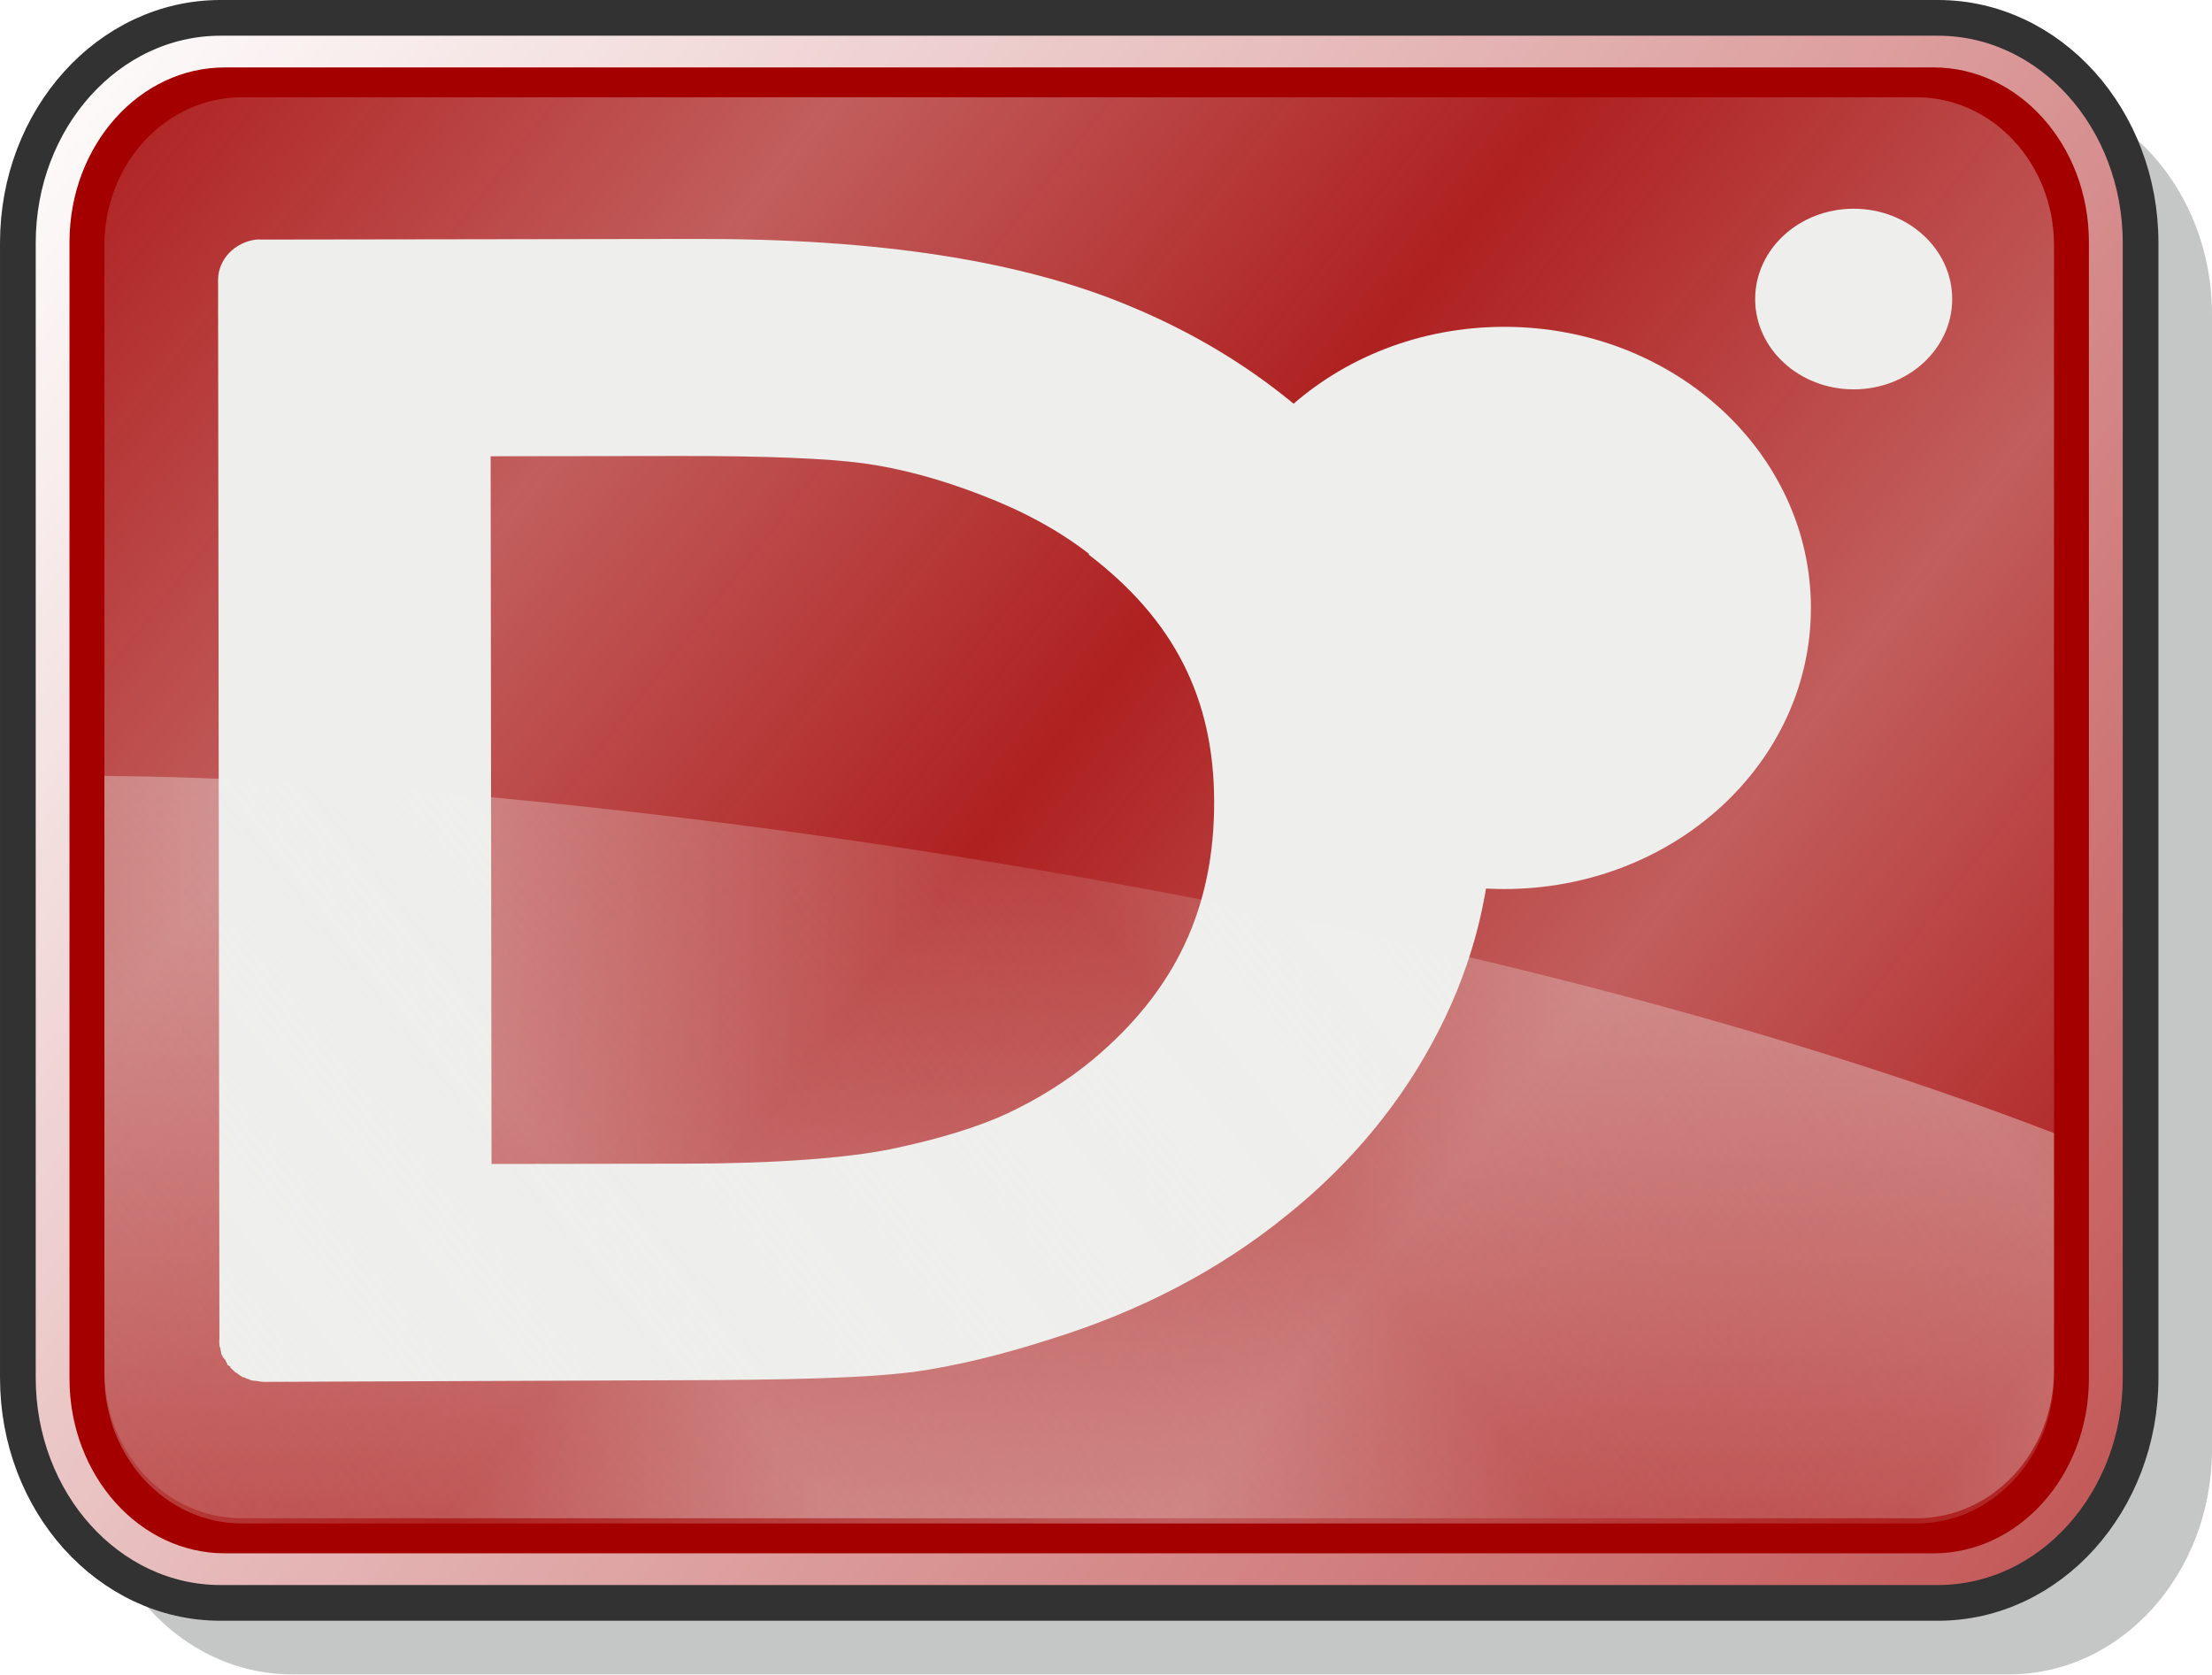
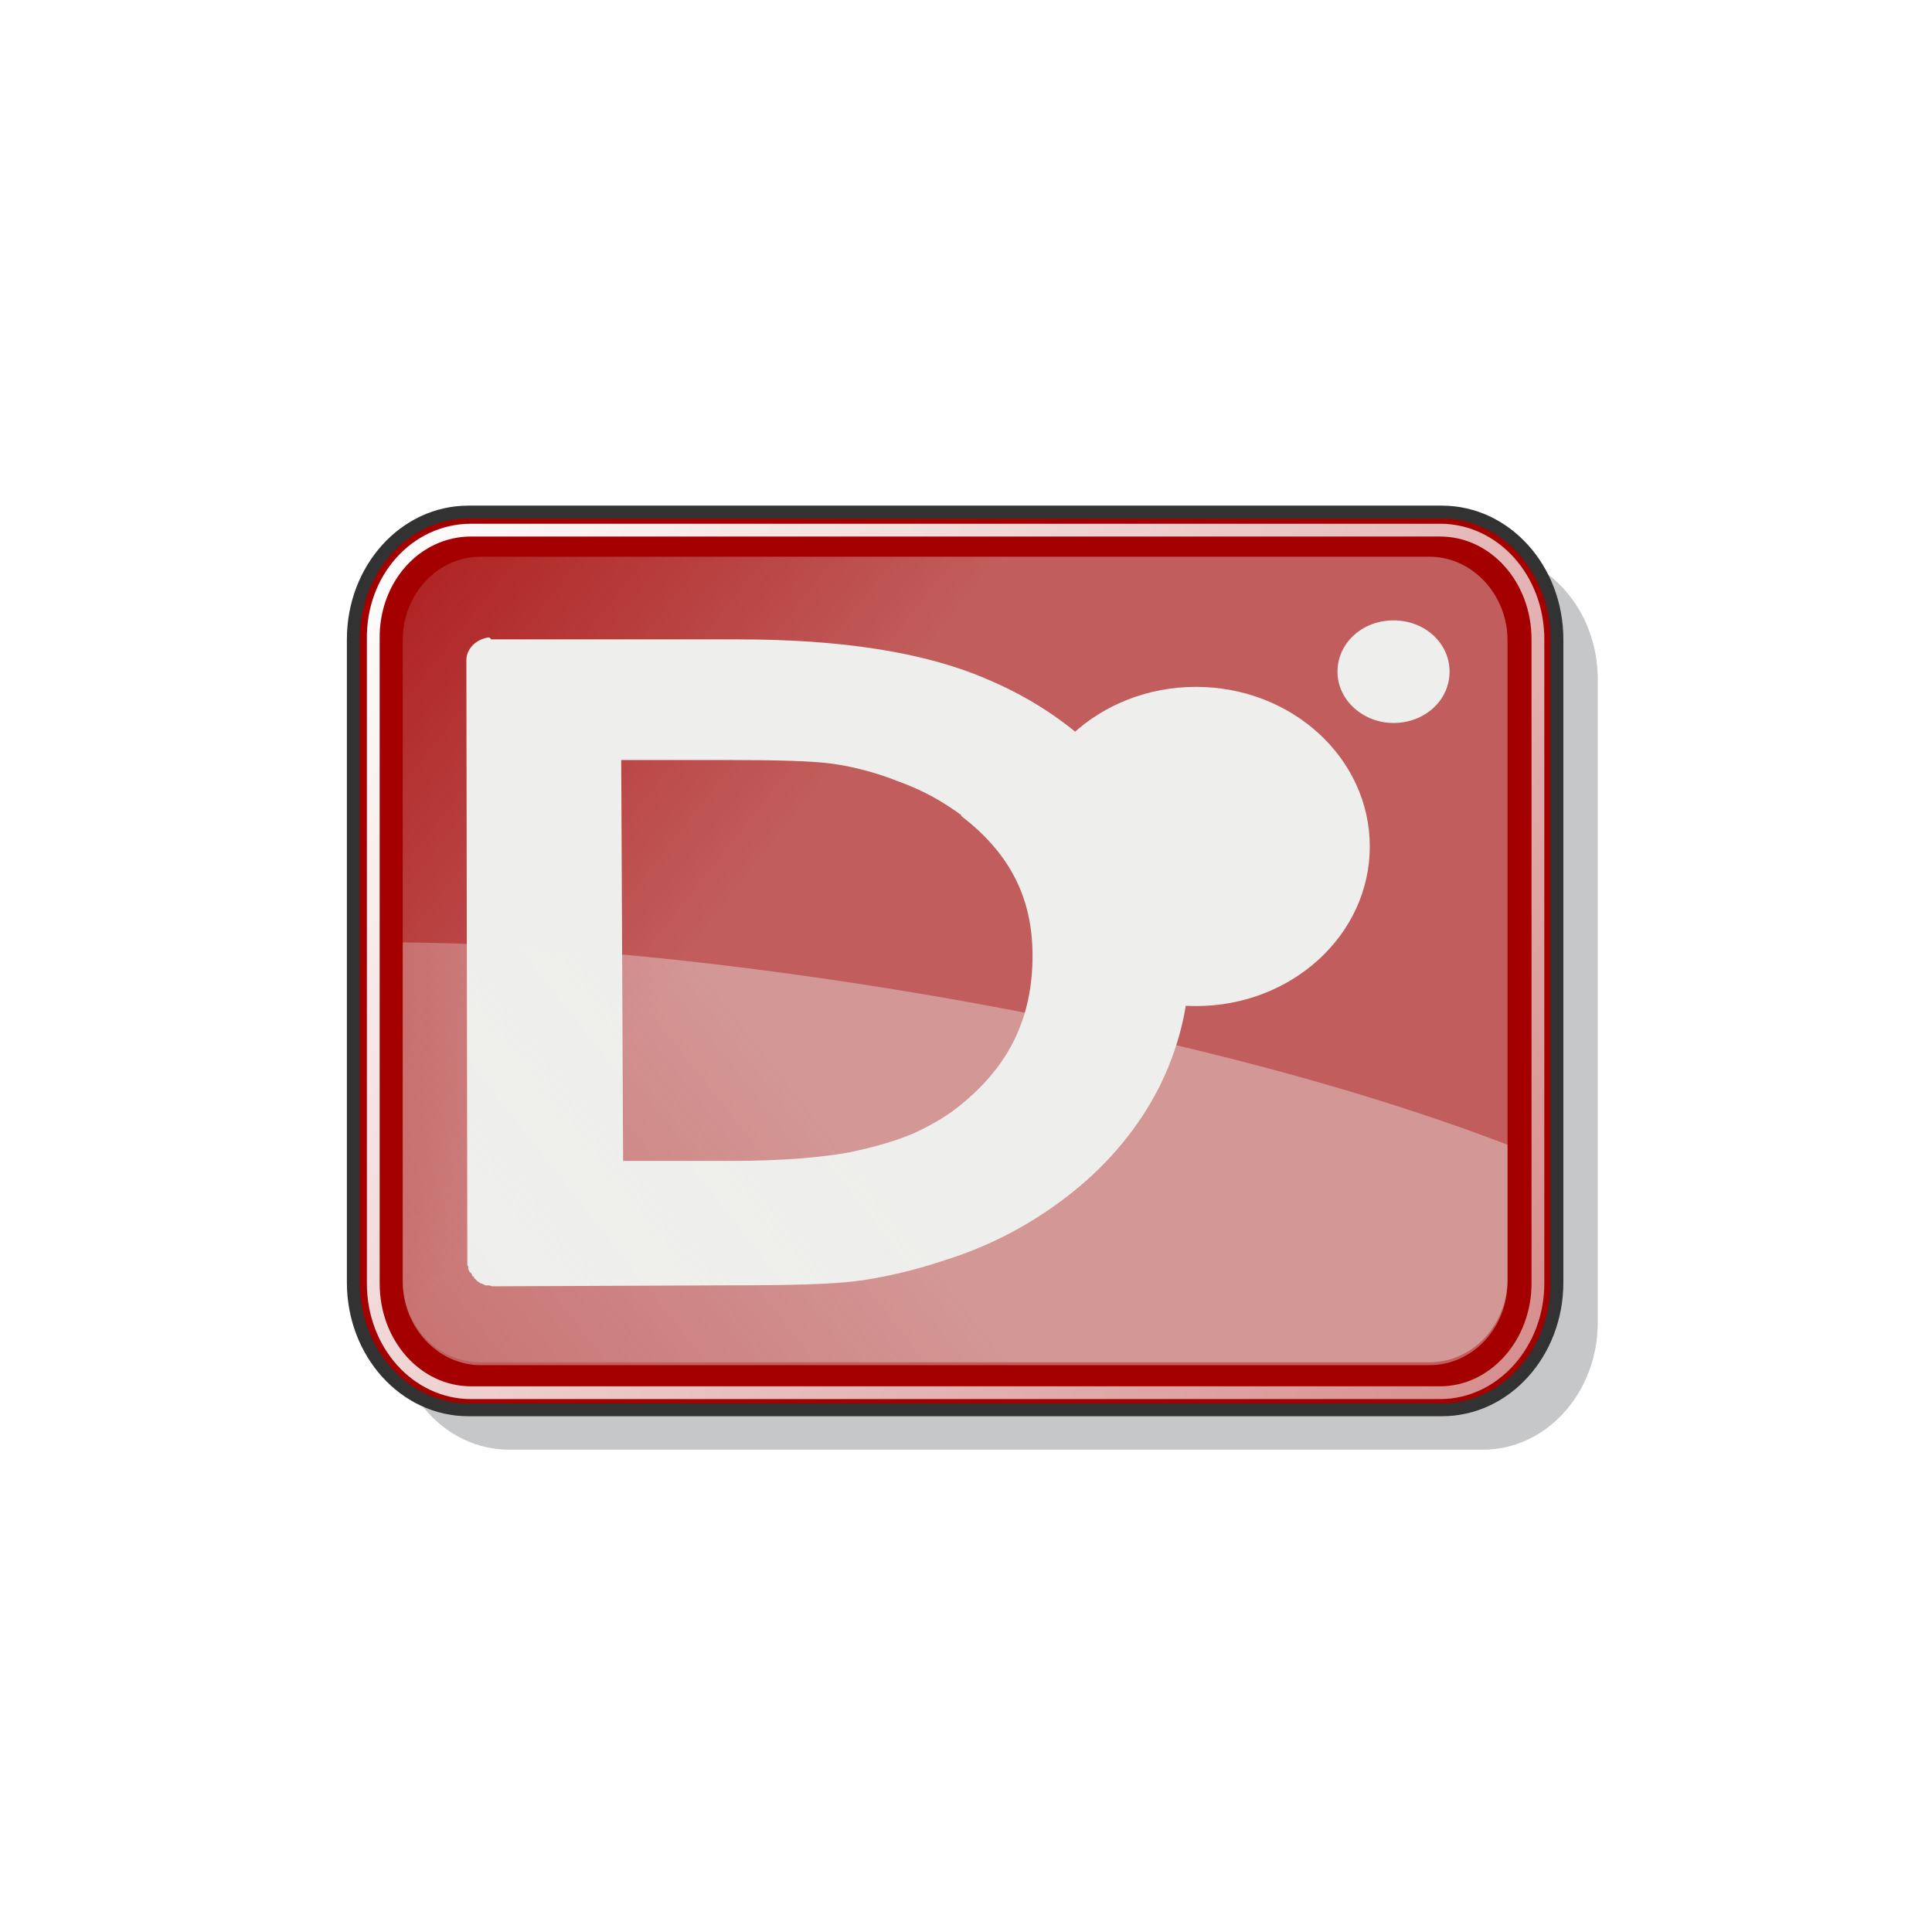
- <svg xmlns="http://www.w3.org/2000/svg" xmlns:xlink="http://www.w3.org/1999/xlink" version="1.0" width="123.865" height="93.753" id="svg2">
-   <defs id="defs4">
-     <linearGradient id="linearGradient3482">
-       <stop id="stop3484" style="stop-color:#000000;stop-opacity:0.198" offset="0" />
-       <stop id="stop3486" style="stop-color:#000000;stop-opacity:0.823" offset="1" />
-     </linearGradient>
-     <linearGradient id="linearGradient3456">
-       <stop id="stop3458" style="stop-color:#ffffff;stop-opacity:1" offset="0" />
-       <stop id="stop3460" style="stop-color:#ffffff;stop-opacity:0.333" offset="1" />
-     </linearGradient>
-     <linearGradient id="linearGradient3420">
-       <stop id="stop3430" style="stop-color:#f2f2f0;stop-opacity:0.135" offset="0" />
-       <stop id="stop3424" style="stop-color:#eeeeec;stop-opacity:0.396" offset="1" />
-     </linearGradient>
-     <linearGradient id="linearGradient3360">
-       <stop id="stop3362" style="stop-color:#eeeeec;stop-opacity:1" offset="0" />
-       <stop id="stop3364" style="stop-color:#eeeeec;stop-opacity:0" offset="1" />
-     </linearGradient>
-     <linearGradient id="linearGradient3307">
-       <stop id="stop3309" style="stop-color:#a5d8ff;stop-opacity:1" offset="0" />
-       <stop id="stop3311" style="stop-color:#003845;stop-opacity:1" offset="1" />
-     </linearGradient>
-     <linearGradient id="linearGradient3299">
-       <stop id="stop3301" style="stop-color:#ffffff;stop-opacity:1" offset="0" />
-       <stop id="stop3303" style="stop-color:#979797;stop-opacity:0.573" offset="1" />
-     </linearGradient>
-     <linearGradient x1="27.248" y1="33.563" x2="44.496" y2="47.031" id="linearGradient3426" xlink:href="#linearGradient3420" gradientUnits="userSpaceOnUse" gradientTransform="matrix(1,0,0,0.991763,-0.677924,0.501242)" spreadMethod="reflect" />
-     <linearGradient x1="24.482" y1="30.994" x2="104.024" y2="90.719" id="linearGradient3462" xlink:href="#linearGradient3456" gradientUnits="userSpaceOnUse" gradientTransform="matrix(0.99719,0,0,0.988716,-0.49737,0.686728)" />
-     <linearGradient x1="49.345" y1="57.757" x2="79.688" y2="83.106" id="linearGradient3488" xlink:href="#linearGradient3482" gradientUnits="userSpaceOnUse" />
-     <linearGradient x1="27.248" y1="33.563" x2="44.496" y2="47.031" id="linearGradient2213" xlink:href="#linearGradient3420" gradientUnits="userSpaceOnUse" gradientTransform="matrix(1,0,0,-0.991763,-0.677924,121.0142)" spreadMethod="reflect" />
-     <linearGradient x1="27.248" y1="33.563" x2="44.496" y2="47.031" id="linearGradient2232" xlink:href="#linearGradient3420" gradientUnits="userSpaceOnUse" gradientTransform="matrix(1,0,0,-0.991763,-0.677924,121.0142)" spreadMethod="reflect" />
-   </defs>
-   <g transform="translate(-2.981905,-15.75318)" id="layer1">
-     <g transform="matrix(1.475092,0,0,1.475092,-30.36508,-28.63879)" id="g2225" style="display:inline">
-       <rect width="80.582" height="60.168" rx="7.694" ry="8.543" x="25.996" y="33.484" id="rect3466" style="fill:#2e3436;fill-opacity:0.275;fill-rule:nonzero;stroke:none" />
-       <rect width="80.582" height="60.168" rx="7.694" ry="8.543" x="23.285" y="30.772" id="rect3297" style="fill:#a40000;fill-opacity:1;fill-rule:nonzero;stroke:none" />
-       <rect width="74.011" height="54.138" rx="5.221" ry="5.62" x="26.57" y="33.787" id="rect3408" style="fill:url(#linearGradient3426);fill-opacity:1;fill-rule:nonzero;stroke:none" />
-       <path d="m 32.333,39.188 c -0.81,0.1 -1.446,0.747 -1.448,1.53 l 0.051,39.977 c -0.003,0.057 -0.003,0.117 2.23e-4,0.174 -0.009,0.095 -0.009,0.176 3.47e-4,0.271 -8.2e-5,0.009 -5.8e-5,0.029 4.9e-5,0.039 0.009,0.038 0.03,0.078 0.042,0.116 -8.1e-5,0.009 -8.1e-5,0.01 2.5e-5,0.019 0.009,0.038 0.009,0.078 0.021,0.116 -8.3e-5,0.009 -5.7e-5,0.029 4.9e-5,0.039 0.019,0.039 0.04,0.079 0.062,0.116 -8e-5,0.009 -8.1e-5,0.01 2.5e-5,0.019 0.029,0.039 0.071,0.079 0.104,0.116 -8.2e-5,0.009 -8.2e-5,0.01 2.4e-5,0.019 0.019,0.039 0.04,0.079 0.062,0.116 -8.2e-5,0.009 -5.7e-5,0.029 4.9e-5,0.039 0.039,0.03 0.082,0.05 0.124,0.077 -8.3e-5,0.009 -5.7e-5,0.029 4.9e-5,0.039 0.029,0.03 0.051,0.05 0.083,0.077 0.01,0.01 0.031,0.029 0.041,0.039 0.029,0.03 0.051,0.05 0.083,0.077 0.01,7.1e-5 0.011,7.3e-5 0.021,-3e-5 0.076,0.064 0.162,0.124 0.249,0.174 0.01,7e-5 0.031,4.4e-5 0.041,-6e-5 0.04,0.021 0.083,0.04 0.124,0.058 0.01,7e-5 0.011,7.1e-5 0.021,-2.9e-5 0.04,0.021 0.083,0.04 0.124,0.058 0.061,0.013 0.125,0.013 0.186,0.019 0.101,0.018 0.208,0.038 0.311,0.038 l 0.166,-2.42e-4 15.31,-0.061 c 4.376,-0.008 7.307,-0.083 9.053,-0.303 0.01,7.1e-5 0.031,4.2e-5 0.041,-6.2e-5 1.671,-0.232 3.44,-0.66 5.364,-1.284 3.345,-1.046 6.311,-2.591 8.861,-4.655 2.497,-1.999 4.432,-4.366 5.792,-7.029 1.36,-2.663 2.045,-5.478 2.04,-8.397 -0.007,-4.063 -1.236,-7.867 -3.702,-11.289 -2.466,-3.423 -5.832,-6.044 -9.975,-7.78 -4.211,-1.785 -9.703,-2.599 -16.515,-2.587 l -16.532,0.024 c -0.071,3.95e-4 -0.138,-0.008 -0.207,3.03e-4 z m 8.898,8.226 7.127,-0.01 c 3.331,-0.006 5.7,0.095 7.044,0.28 1.362,0.187 2.855,0.582 4.435,1.193 1.566,0.597 2.932,1.328 4.105,2.237 -8e-5,0.009 -5.6e-5,0.029 5e-5,0.039 3.228,2.471 4.749,5.441 4.756,9.373 0.007,4.026 -1.463,7.163 -4.607,9.793 -0.967,0.798 -2.043,1.475 -3.229,2.035 -1.122,0.522 -2.584,0.972 -4.432,1.36 -1.742,0.349 -4.387,0.547 -7.83,0.553 l -7.334,0.011 -0.034,-26.864 z" id="path2242" style="font-size:64px;font-style:normal;font-variant:normal;font-weight:normal;font-stretch:normal;text-align:start;line-height:125%;writing-mode:lr-tb;text-anchor:start;fill:#eeeeec;fill-opacity:1;stroke:none;font-family:Gill Sans MT" />
-       <path d="m 89.368,35.648 a 5.969,5.472 0 1 1 -11.938,0 5.969,5.472 0 1 1 11.938,0 z" transform="matrix(1.950025,0,0,1.950025,-82.91788,-16.34322)" id="path2211" style="fill:#eeeeec;fill-opacity:1;fill-rule:nonzero;stroke:none" />
-       <rect width="78.006" height="57.75" rx="6.57" ry="7.306" x="24.572" y="31.981" id="rect3372" style="fill:none;stroke:url(#linearGradient3462);stroke-width:1.346;stroke-linecap:round;stroke-linejoin:round;stroke-miterlimit:4;stroke-opacity:1;stroke-dasharray:none" />
-       <rect width="80.582" height="60.168" rx="7.694" ry="8.543" x="23.285" y="30.772" id="rect3464" style="fill:none;stroke:#323232;stroke-width:1.356;stroke-linecap:round;stroke-linejoin:round;stroke-miterlimit:4;stroke-opacity:1;stroke-dasharray:none" />
-       <path d="m 31.791,87.728 63.568,0 c 2.893,0 5.221,-2.507 5.221,-5.62 l 0,-9.001 C 77.876,64.373 45.004,59.695 26.57,59.548 l 0,22.56 c 0,3.114 2.329,5.62 5.221,5.62 z" id="rect3477" style="fill:url(#linearGradient2232);fill-opacity:1;fill-rule:nonzero;stroke:none" />
-       <path d="m 89.368,35.648 a 5.969,5.472 0 1 1 -11.938,0 5.969,5.472 0 1 1 11.938,0 z" transform="matrix(0.626567,0,0,0.626567,40.72046,19.11002)" id="path2222" style="fill:#eeeeec;fill-opacity:1;fill-rule:nonzero;stroke:none;display:inline" />
+ <svg xmlns="http://www.w3.org/2000/svg" version="1.1" id="Layer_1" x="0px" y="0px" viewBox="0 0 300 300" style="enable-background:new 0 0 300 300;" xml:space="preserve">
+   <style type="text/css">
+ 	.st0{opacity:0.275;fill:#2E3436;}
+ 	.st1{fill:#A40000;}
+ 	.st2{fill:url(#rect3408_1_);}
+ 	.st3{fill:#EEEEEC;}
+ 	.st4{fill:none;stroke:url(#rect3372_1_);stroke-width:1.346;stroke-linecap:round;stroke-linejoin:round;}
+ 	.st5{fill:none;stroke:#323232;stroke-width:1.356;stroke-linecap:round;stroke-linejoin:round;}
+ 	.st6{fill:url(#rect3477_1_);}
+ </style>
+   <g id="layer1" transform="translate(-2.981905,-15.75318)">
+     <g id="g2225" transform="matrix(1.475092,0,0,1.475092,-30.36508,-28.63879)">
+       <path id="rect3466" class="st0" d="M76.2,88.2h102.5c6.7,0,12.1,6,12.1,13.4v67.7c0,7.4-5.4,13.4-12.1,13.4H76.2    c-6.7,0-12.1-6-12.1-13.4v-67.7C64.1,94.2,69.5,88.2,76.2,88.2z" />
+       <path id="rect3297" class="st1" d="M71.9,84h102.5c6.7,0,12.1,6,12.1,13.4v67.7c0,7.4-5.4,13.4-12.1,13.4H71.9    c-6.7,0-12.1-6-12.1-13.4V97.4C59.8,90,65.2,84,71.9,84z" />
+       <linearGradient id="rect3408_1_" gradientUnits="userSpaceOnUse" x1="-8.266" y1="163.509" x2="18.847" y2="142.338" gradientTransform="matrix(1.4751 0 0 -1.4629 78.3797 326.3645)">
+         <stop offset="0" style="stop-color:#F2F2F0;stop-opacity:0.135" />
+         <stop offset="1" style="stop-color:#EEEEEC;stop-opacity:0.396" />
+       </linearGradient>
+       <path id="rect3408" class="st2" d="M73.2,88.7h99.9c4.5,0,8.2,4,8.2,8.8V165c0,4.9-3.7,8.8-8.2,8.8H73.2c-4.5,0-8.2-4-8.2-8.8    V97.5C65,92.7,68.6,88.7,73.2,88.7z" />
+       <path id="path2242" class="st3" d="M74,97.2c-1.3,0.2-2.3,1.2-2.3,2.4l0.1,62.8c0,0.1,0,0.2,0,0.3c0,0.1,0,0.3,0,0.4    c0,0,0,0,0,0.1c0,0.1,0,0.1,0.1,0.2c0,0,0,0,0,0c0,0.1,0,0.1,0,0.2c0,0,0,0,0,0.1c0,0.1,0.1,0.1,0.1,0.2c0,0,0,0,0,0    c0,0.1,0.1,0.1,0.2,0.2c0,0,0,0,0,0c0,0.1,0.1,0.1,0.1,0.2c0,0,0,0,0,0.1c0.1,0,0.1,0.1,0.2,0.1c0,0,0,0,0,0.1    c0,0,0.1,0.1,0.1,0.1c0,0,0,0,0.1,0.1c0,0,0.1,0.1,0.1,0.1c0,0,0,0,0,0c0.1,0.1,0.3,0.2,0.4,0.3c0,0,0,0,0.1,0    c0.1,0,0.1,0.1,0.2,0.1c0,0,0,0,0,0c0.1,0,0.1,0.1,0.2,0.1c0.1,0,0.2,0,0.3,0c0.2,0,0.3,0.1,0.5,0.1l0.3,0l24.1-0.1    c6.9,0,11.5-0.1,14.2-0.5c0,0,0,0,0.1,0c2.6-0.4,5.4-1,8.4-2c5.3-1.6,9.9-4.1,13.9-7.3c3.9-3.1,7-6.9,9.1-11    c2.1-4.2,3.2-8.6,3.2-13.2c0-6.4-1.9-12.4-5.8-17.7c-3.9-5.4-9.2-9.5-15.7-12.2c-6.6-2.8-15.3-4.1-26-4.1l-26,0    C74.2,97.2,74.1,97.2,74,97.2L74,97.2z M88,110.1l11.2,0c5.2,0,9,0.1,11.1,0.4c2.1,0.3,4.5,0.9,7,1.9c2.5,0.9,4.6,2.1,6.5,3.5    c0,0,0,0,0,0.1c5.1,3.9,7.5,8.6,7.5,14.7c0,6.3-2.3,11.3-7.2,15.4c-1.5,1.3-3.2,2.3-5.1,3.2c-1.8,0.8-4.1,1.5-7,2.1    c-2.7,0.5-6.9,0.9-12.3,0.9l-11.5,0L88,110.1L88,110.1z" />
+       <path id="path2211" class="st3" d="M166.8,119.2c0,9.3-8.2,16.8-18.3,16.8c-10.1,0-18.3-7.5-18.3-16.8c0,0,0,0,0,0    c0-9.3,8.2-16.8,18.3-16.8C158.6,102.4,166.8,109.9,166.8,119.2C166.8,119.2,166.8,119.2,166.8,119.2z" />
+       <linearGradient id="rect3372_1_" gradientUnits="userSpaceOnUse" x1="-11.253" y1="164.942" x2="113.125" y2="71.551" gradientTransform="matrix(1.4709 0 0 -1.4584 77.6733 325.653)">
+         <stop offset="0" style="stop-color:#FFFFFF" />
+         <stop offset="1" style="stop-color:#FFFFFF;stop-opacity:0.333" />
+       </linearGradient>
+       <path id="rect3372" class="st4" d="M72.2,85.9h102c5.7,0,10.3,5.1,10.3,11.5v67.8c0,6.3-4.6,11.5-10.3,11.5h-102    c-5.7,0-10.3-5.1-10.3-11.5V97.4C61.8,91,66.4,85.9,72.2,85.9z" />
+       <path id="rect3464" class="st5" d="M71.9,84h102.5c6.7,0,12.1,6,12.1,13.4v67.7c0,7.4-5.4,13.4-12.1,13.4H71.9    c-6.7,0-12.1-6-12.1-13.4V97.4C59.8,90,65.2,84,71.9,84z" />
+       <linearGradient id="rect3477_1_" gradientUnits="userSpaceOnUse" x1="-2.213" y1="221.096" x2="24.899" y2="199.925" gradientTransform="matrix(1.4751 0 0 1.4629 78.3797 -137.0567)">
+         <stop offset="0" style="stop-color:#F2F2F0;stop-opacity:0.135" />
+         <stop offset="1" style="stop-color:#EEEEEC;stop-opacity:0.396" />
+       </linearGradient>
+       <path id="rect3477" class="st6" d="M73.2,173.5h99.9c4.5,0,8.2-3.9,8.2-8.8v-14.1c-35.7-13.7-87.4-21.1-116.3-21.3v35.5    C65,169.6,68.6,173.5,73.2,173.5z" />
+       <path id="path2222" class="st3" d="M175.2,100.8c0,3-2.6,5.4-5.9,5.4c-3.2,0-5.9-2.4-5.9-5.4c0,0,0,0,0,0c0-3,2.6-5.4,5.9-5.4    C172.6,95.4,175.2,97.8,175.2,100.8C175.2,100.7,175.2,100.7,175.2,100.8z" />
    </g>
  </g>
</svg>
